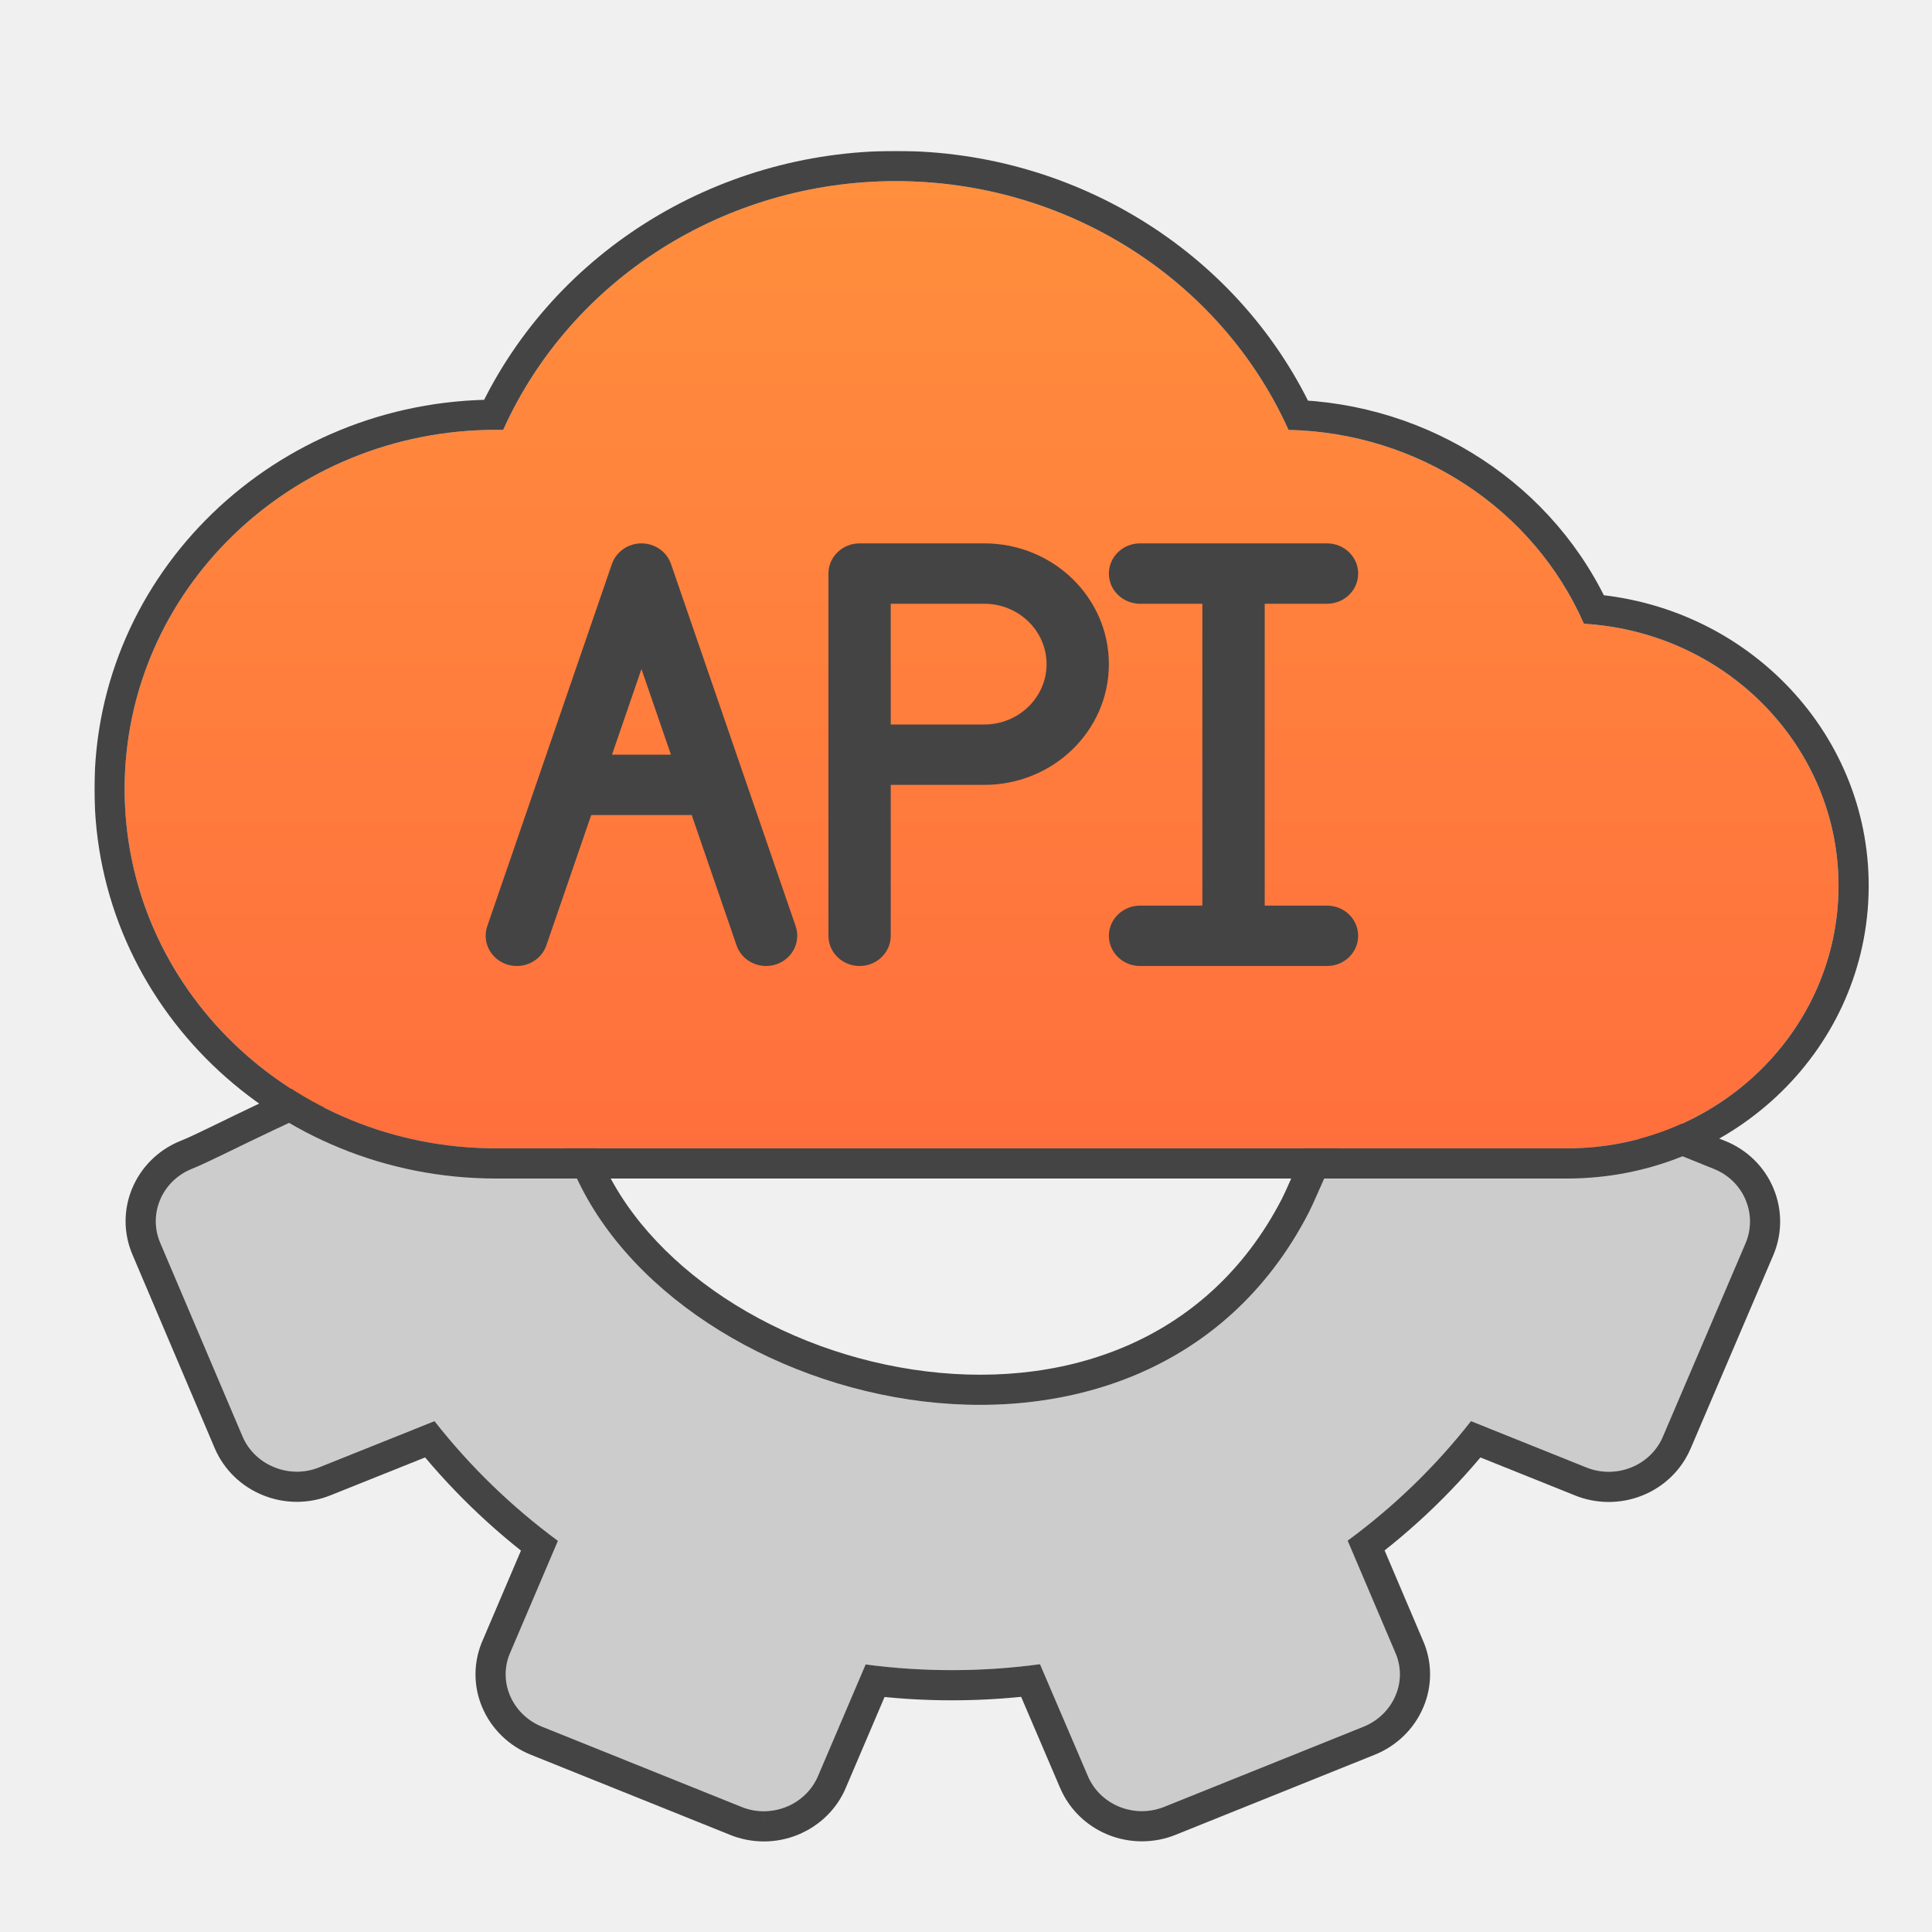
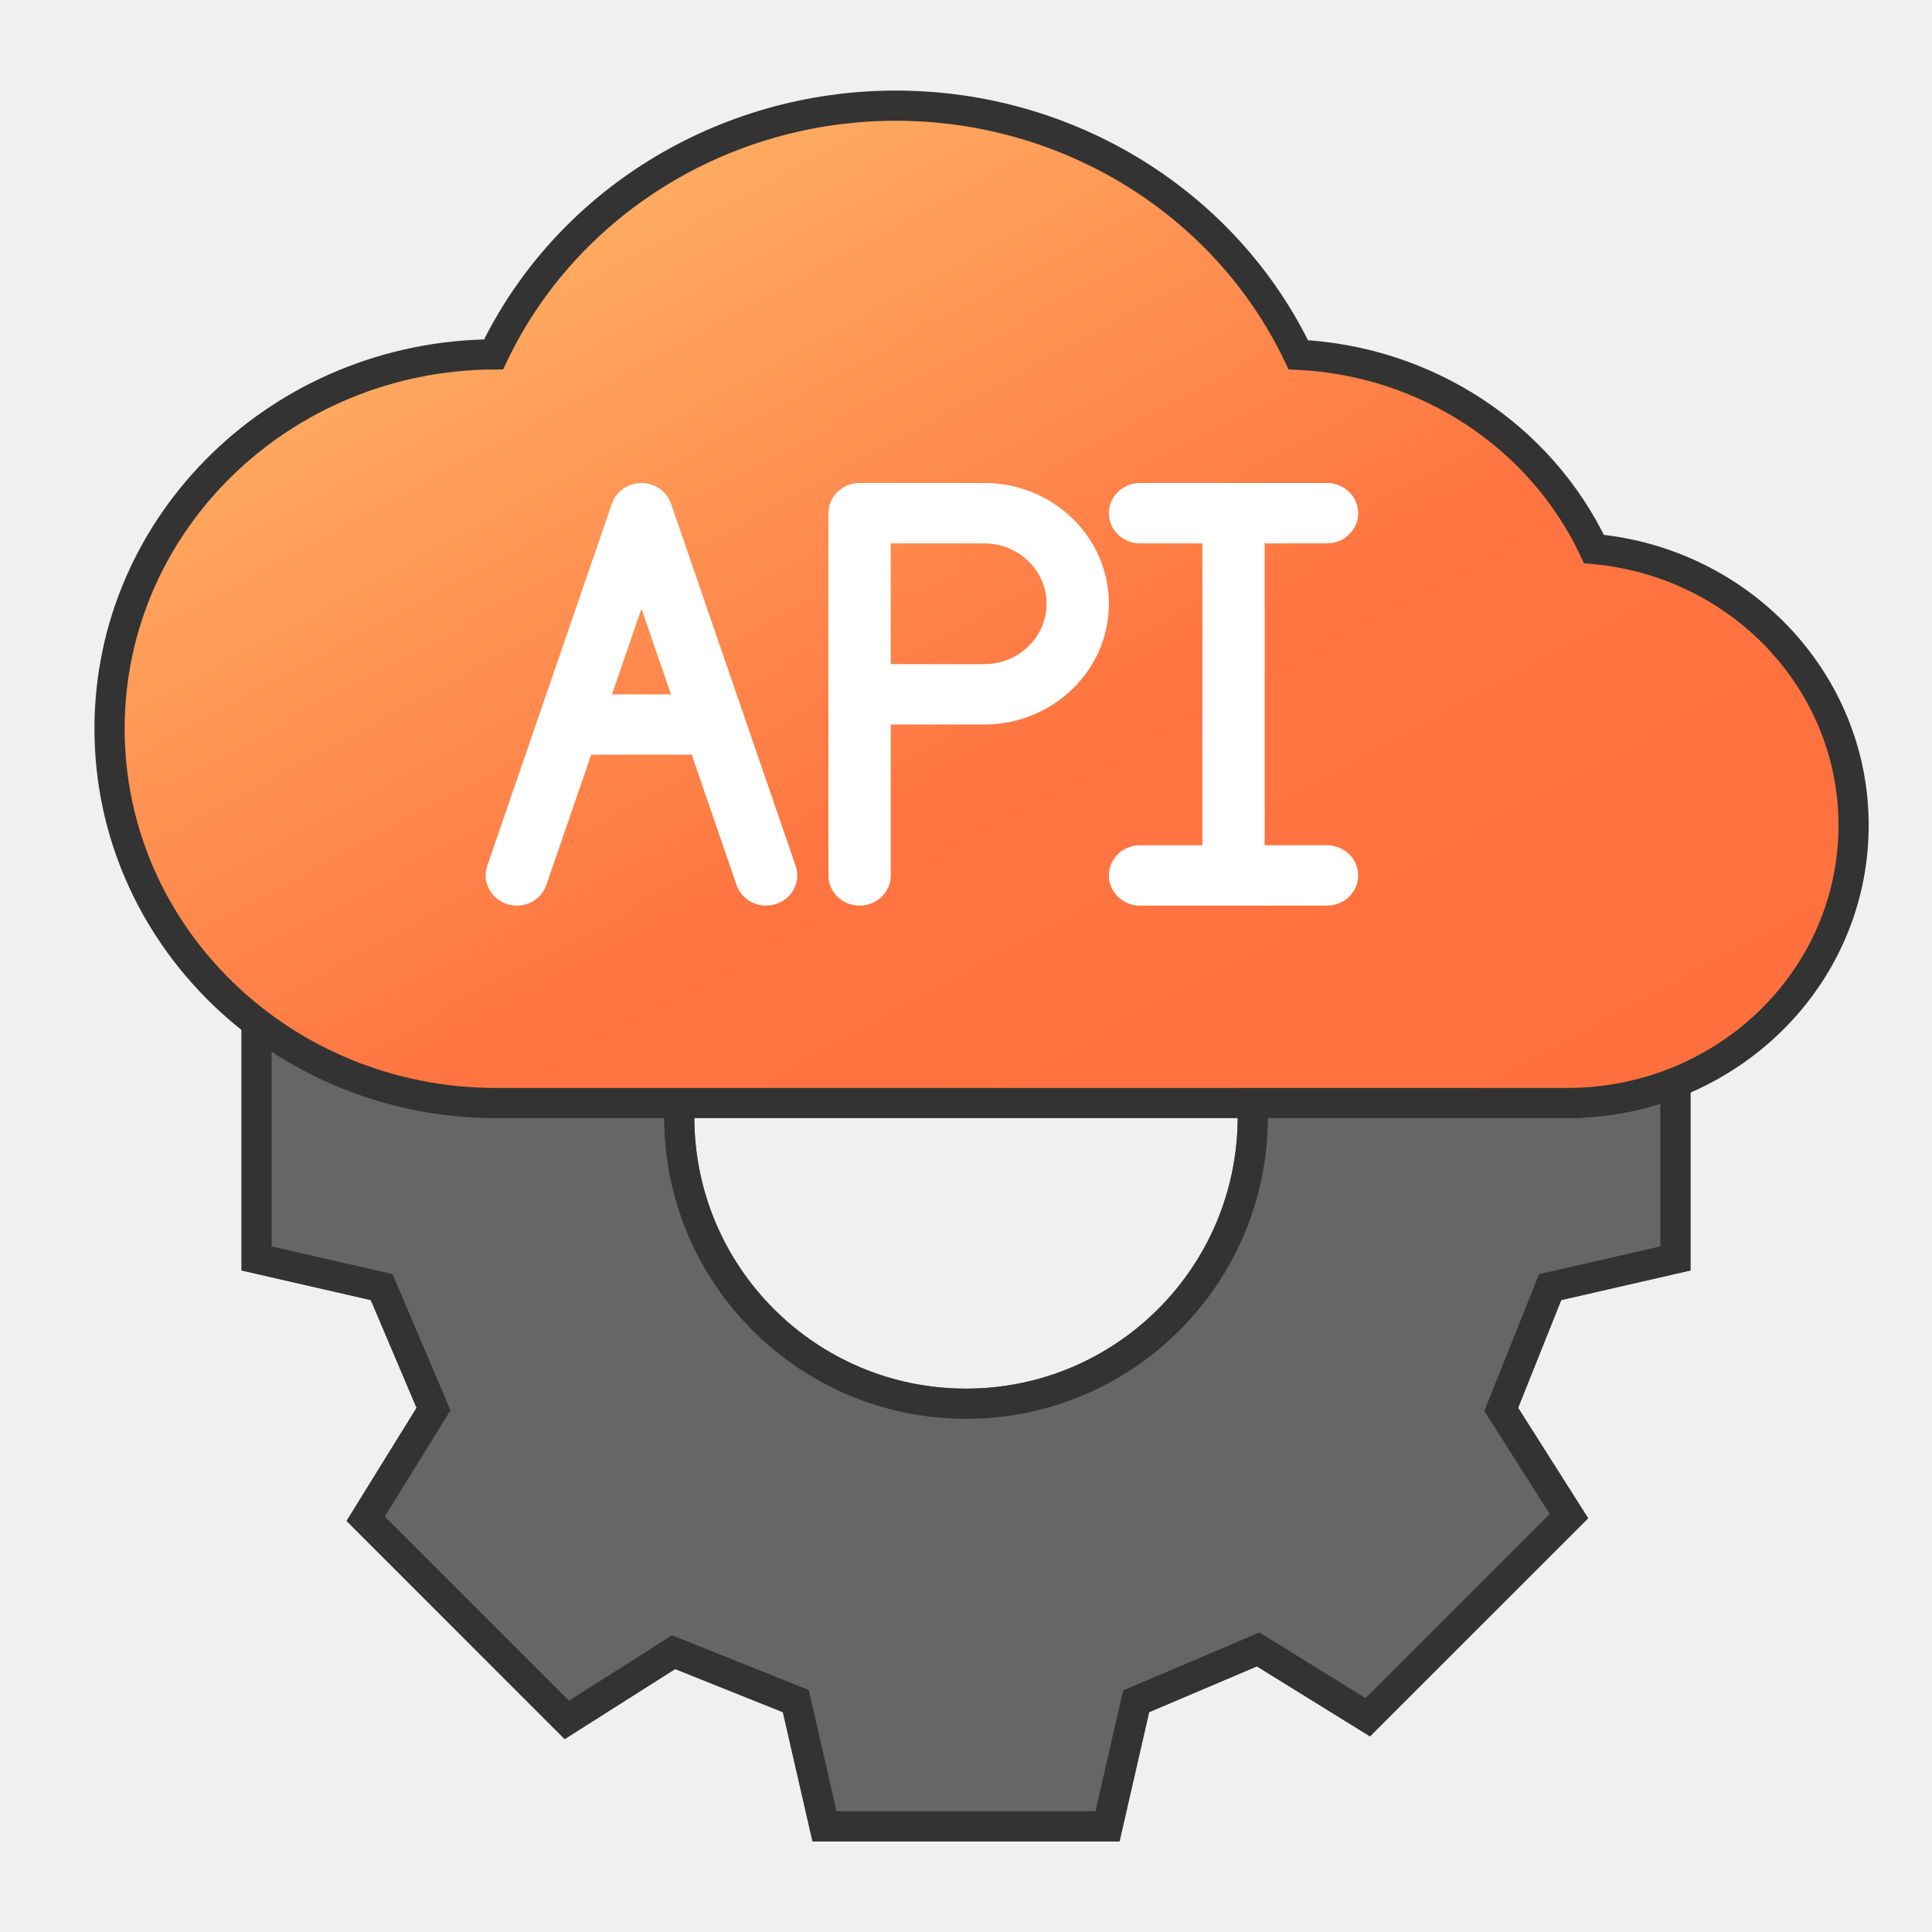
<svg xmlns="http://www.w3.org/2000/svg" width="64" height="64" viewBox="0 0 64 64" fill="none">
-   <mask id="path-1-outside-1_832_21116" maskUnits="userSpaceOnUse" x="3.161" y="33.036" width="56" height="28" fill="black">
-     <rect fill="white" x="3.161" y="33.036" width="56" height="28" />
-     <path d="M25.304 60C25.039 60 24.777 59.947 24.534 59.844L17.958 57.2C17.474 57.006 17.09 56.632 16.892 56.16C16.697 55.696 16.705 55.174 16.916 54.715L18.482 51.043C16.941 49.906 15.566 48.572 14.394 47.077L10.574 48.607C10.098 48.8 9.563 48.799 9.088 48.604C8.613 48.414 8.235 48.05 8.037 47.59L5.313 41.182C4.901 40.232 5.356 39.136 6.333 38.73C7.463 38.278 10.323 36.663 13.419 35.662C16.516 34.661 18.065 36.163 18.756 38.165C21.696 46.676 37.856 50.834 43.355 40.168C43.655 39.586 44.404 37.673 45.224 36.258C45.936 35.161 46.995 34.635 48.801 35.392C50.629 36.159 52.983 37.204 54.068 37.63L56.769 38.721C57.25 38.911 57.631 39.282 57.825 39.749C58.02 40.211 58.018 40.729 57.821 41.19L55.087 47.586C54.89 48.054 54.507 48.425 54.024 48.615C53.542 48.806 53.001 48.801 52.523 48.6L48.728 47.077C47.559 48.571 46.184 49.903 44.642 51.036L46.218 54.738C46.42 55.191 46.425 55.704 46.231 56.16C46.033 56.633 45.648 57.008 45.161 57.202L38.575 59.85C38.099 60.044 37.561 60.045 37.084 59.852C36.606 59.66 36.228 59.29 36.034 58.825L34.451 55.129C32.535 55.388 30.592 55.391 28.675 55.137L27.099 58.83C26.801 59.536 26.092 59.998 25.304 60Z" />
+   <mask id="path-1-inside-1_1718_7448" fill="white">
+     <path fill-rule="evenodd" clip-rule="evenodd" d="M56 31.915V42.086L51.718 43.067L50.29 46.636L52.61 50.294L45.383 57.52L41.636 55.201L38.067 56.718L37.086 61H26.915L25.933 56.718L22.364 55.29L18.706 57.61L11.48 50.383L13.799 46.636L12.283 43.067L8 42.086V31.915L12.283 30.933L13.71 27.364L11.39 23.706L18.617 16.48L22.364 18.799L25.933 17.282L26.915 13H37.086L38.067 17.282L41.636 18.71L45.294 16.39L52.52 23.617L50.201 27.364L51.718 30.933L56 31.915ZM32 46C36.971 46 41 41.971 41 37C41 32.029 36.971 28 32 28C27.029 28 23 32.029 23 37C23 41.971 27.029 46 32 46Z" />
  </mask>
-   <path d="M25.304 60C25.039 60 24.777 59.947 24.534 59.844L17.958 57.2C17.474 57.006 17.09 56.632 16.892 56.16C16.697 55.696 16.705 55.174 16.916 54.715L18.482 51.043C16.941 49.906 15.566 48.572 14.394 47.077L10.574 48.607C10.098 48.8 9.563 48.799 9.088 48.604C8.613 48.414 8.235 48.05 8.037 47.59L5.313 41.182C4.901 40.232 5.356 39.136 6.333 38.73C7.463 38.278 10.323 36.663 13.419 35.662C16.516 34.661 18.065 36.163 18.756 38.165C21.696 46.676 37.856 50.834 43.355 40.168C43.655 39.586 44.404 37.673 45.224 36.258C45.936 35.161 46.995 34.635 48.801 35.392C50.629 36.159 52.983 37.204 54.068 37.63L56.769 38.721C57.25 38.911 57.631 39.282 57.825 39.749C58.02 40.211 58.018 40.729 57.821 41.19L55.087 47.586C54.89 48.054 54.507 48.425 54.024 48.615C53.542 48.806 53.001 48.801 52.523 48.6L48.728 47.077C47.559 48.571 46.184 49.903 44.642 51.036L46.218 54.738C46.42 55.191 46.425 55.704 46.231 56.16C46.033 56.633 45.648 57.008 45.161 57.202L38.575 59.85C38.099 60.044 37.561 60.045 37.084 59.852C36.606 59.66 36.228 59.29 36.034 58.825L34.451 55.129C32.535 55.388 30.592 55.391 28.675 55.137L27.099 58.83C26.801 59.536 26.092 59.998 25.304 60Z" fill="#CCCCCC" />
-   <path d="M55.966 41.105H55.967V40.105H55.966V41.105ZM25.304 60L25.303 61L25.307 61L25.304 60ZM24.534 59.844L24.923 58.923L24.915 58.92L24.907 58.917L24.534 59.844ZM17.958 57.2L18.331 56.272L18.33 56.272L17.958 57.2ZM16.892 56.16L17.814 55.774L17.814 55.773L16.892 56.16ZM16.916 54.715L17.825 55.132L17.83 55.119L17.835 55.107L16.916 54.715ZM18.482 51.043L19.401 51.435L19.712 50.708L19.075 50.238L18.482 51.043ZM14.394 47.077L15.181 46.46L14.719 45.869L14.022 46.148L14.394 47.077ZM10.574 48.607L10.203 47.678L10.199 47.68L10.574 48.607ZM9.088 48.604L9.466 47.679L9.459 47.676L9.088 48.604ZM8.037 47.59L7.116 47.981L7.118 47.986L8.037 47.59ZM5.313 41.182L6.234 40.791L6.231 40.784L5.313 41.182ZM6.333 38.73L5.962 37.801L5.955 37.804L5.948 37.806L6.333 38.73ZM43.355 40.168L44.244 40.626L43.355 40.168ZM54.068 37.63L54.443 36.703L54.434 36.699L54.068 37.63ZM56.769 38.721L56.395 39.648L56.401 39.65L56.769 38.721ZM57.825 39.749L56.901 40.133L56.903 40.137L57.825 39.749ZM57.821 41.19L58.741 41.583L58.741 41.583L57.821 41.19ZM55.087 47.586L54.167 47.193L54.166 47.197L55.087 47.586ZM54.024 48.615L54.392 49.545L54.024 48.615ZM52.523 48.6L52.909 47.678L52.902 47.675L52.895 47.672L52.523 48.6ZM48.728 47.077L49.101 46.149L48.404 45.869L47.941 46.461L48.728 47.077ZM44.642 51.036L44.05 50.23L43.412 50.699L43.722 51.428L44.642 51.036ZM46.218 54.738L45.298 55.13L45.301 55.138L45.305 55.146L46.218 54.738ZM46.231 56.16L45.311 55.769L45.309 55.774L46.231 56.16ZM45.161 57.202L44.791 56.273L44.788 56.274L45.161 57.202ZM38.575 59.85L38.202 58.923L38.199 58.924L38.575 59.85ZM37.084 59.852L37.458 58.925L37.084 59.852ZM36.034 58.825L36.956 58.439L36.953 58.432L36.034 58.825ZM34.451 55.129L35.371 54.735L35.071 54.036L34.317 54.138L34.451 55.129ZM28.675 55.137L28.806 54.145L28.053 54.045L27.755 54.744L28.675 55.137ZM27.099 58.83L26.18 58.437L26.178 58.44L27.099 58.83ZM48.801 35.392L48.414 36.314L48.801 35.392ZM45.224 36.258L44.385 35.714L44.371 35.735L44.358 35.757L45.224 36.258ZM25.305 59C25.173 59 25.042 58.974 24.923 58.923L24.145 60.766C24.512 60.92 24.906 61 25.303 61L25.305 59ZM24.907 58.917L18.331 56.272L17.585 58.128L24.161 60.772L24.907 58.917ZM18.33 56.272C18.088 56.175 17.906 55.992 17.814 55.774L15.97 56.547C16.273 57.271 16.86 57.837 17.587 58.129L18.33 56.272ZM17.814 55.773C17.727 55.567 17.731 55.336 17.825 55.132L16.007 54.298C15.68 55.011 15.666 55.825 15.97 56.548L17.814 55.773ZM17.835 55.107L19.401 51.435L17.562 50.651L15.996 54.323L17.835 55.107ZM19.075 50.238C17.606 49.154 16.297 47.883 15.181 46.46L13.607 47.693C14.835 49.26 16.275 50.658 17.888 51.848L19.075 50.238ZM14.022 46.148L10.203 47.678L10.946 49.535L14.766 48.005L14.022 46.148ZM10.199 47.68C9.965 47.775 9.7 47.774 9.466 47.679L8.709 49.53C9.426 49.823 10.232 49.824 10.95 49.533L10.199 47.68ZM9.459 47.676C9.224 47.582 9.046 47.405 8.955 47.194L7.118 47.986C7.424 48.694 8.002 49.247 8.716 49.533L9.459 47.676ZM8.957 47.199L6.234 40.791L4.393 41.573L7.116 47.981L8.957 47.199ZM6.231 40.784C6.049 40.364 6.237 39.853 6.718 39.653L5.948 37.806C4.475 38.42 3.753 40.099 4.396 41.58L6.231 40.784ZM53.694 38.557L56.395 39.648L57.144 37.794L54.443 36.703L53.694 38.557ZM56.401 39.65C56.637 39.744 56.814 39.922 56.902 40.133L58.748 39.365C58.448 38.643 57.863 38.078 57.138 37.791L56.401 39.65ZM56.903 40.137C56.993 40.349 56.992 40.586 56.902 40.797L58.741 41.583C59.044 40.872 59.046 40.073 58.746 39.361L56.903 40.137ZM56.902 40.797L54.167 47.193L56.007 47.979L58.741 41.583L56.902 40.797ZM54.166 47.197C54.075 47.411 53.895 47.591 53.657 47.686L54.392 49.545C55.118 49.258 55.704 48.696 56.008 47.975L54.166 47.197ZM53.657 47.686C53.417 47.78 53.146 47.778 52.909 47.678L52.136 49.523C52.855 49.824 53.667 49.832 54.392 49.545L53.657 47.686ZM52.895 47.672L49.101 46.149L48.356 48.005L52.15 49.528L52.895 47.672ZM47.941 46.461C46.828 47.883 45.519 49.151 44.05 50.23L45.234 51.842C46.849 50.656 48.29 49.26 49.516 47.694L47.941 46.461ZM43.722 51.428L45.298 55.13L47.138 54.346L45.562 50.644L43.722 51.428ZM45.305 55.146C45.394 55.345 45.396 55.569 45.311 55.769L47.151 56.552C47.454 55.839 47.447 55.036 47.131 54.33L45.305 55.146ZM45.309 55.774C45.217 55.993 45.034 56.176 44.791 56.273L45.531 58.131C46.261 57.84 46.849 57.273 47.153 56.547L45.309 55.774ZM44.788 56.274L38.202 58.923L38.949 60.778L45.534 58.13L44.788 56.274ZM38.199 58.924C37.963 59.02 37.695 59.02 37.458 58.925L36.71 60.78C37.428 61.069 38.234 61.069 38.952 60.777L38.199 58.924ZM37.458 58.925C37.222 58.83 37.045 58.651 36.956 58.439L35.111 59.211C35.411 59.928 35.991 60.49 36.71 60.78L37.458 58.925ZM36.953 58.432L35.371 54.735L33.532 55.522L35.114 59.219L36.953 58.432ZM34.317 54.138C32.489 54.385 30.635 54.388 28.806 54.145L28.544 56.128C30.548 56.394 32.581 56.391 34.586 56.12L34.317 54.138ZM27.755 54.744L26.18 58.437L28.019 59.222L29.595 55.529L27.755 54.744ZM26.178 58.44C26.041 58.765 25.703 58.999 25.302 59L25.307 61C26.481 60.998 27.56 60.308 28.021 59.219L26.178 58.44ZM48.414 36.314C50.2 37.063 52.608 38.131 53.703 38.561L54.434 36.699C53.357 36.276 51.058 35.255 49.187 34.47L48.414 36.314ZM44.244 40.626C44.41 40.304 44.701 39.615 45.006 38.936C45.331 38.214 45.706 37.421 46.089 36.76L44.358 35.757C43.922 36.511 43.512 37.381 43.182 38.115C42.833 38.892 42.6 39.45 42.466 39.709L44.244 40.626ZM46.063 36.803C46.337 36.38 46.608 36.172 46.89 36.088C47.176 36.002 47.645 35.992 48.414 36.314L49.187 34.47C48.151 34.035 47.187 33.91 46.314 34.172C45.437 34.436 44.823 35.039 44.385 35.714L46.063 36.803ZM6.704 39.658C7.303 39.419 8.388 38.861 9.565 38.307C10.793 37.728 12.238 37.095 13.727 36.614L13.112 34.711C11.504 35.23 9.971 35.905 8.713 36.497C7.403 37.114 6.493 37.589 5.962 37.801L6.704 39.658ZM17.811 38.492C19.44 43.209 24.615 46.541 29.947 47.347C35.336 48.161 41.244 46.445 44.244 40.626L42.466 39.709C39.967 44.557 35.046 46.095 30.245 45.369C25.387 44.635 21.012 41.632 19.701 37.839L17.811 38.492ZM13.727 36.614C15.085 36.175 15.936 36.331 16.487 36.652C17.065 36.988 17.509 37.618 17.811 38.492L19.701 37.839C19.312 36.71 18.636 35.588 17.493 34.923C16.322 34.242 14.851 34.148 13.112 34.711L13.727 36.614Z" fill="#444444" mask="url(#path-1-outside-1_832_21116)" />
-   <mask id="path-3-outside-2_832_21116" maskUnits="userSpaceOnUse" x="3.129" y="5" width="59" height="35" fill="black">
-     <rect fill="white" x="3.129" y="5" width="59" height="35" />
-     <path d="M51.91 38.04H16.429C9.636 38.04 4.129 32.712 4.129 26.139C4.129 19.567 9.636 14.239 16.429 14.239C16.51 14.239 16.589 14.239 16.668 14.241C18.925 9.236 24.032 6 29.676 6C35.32 6 40.427 9.236 42.684 14.241C46.967 14.334 50.796 16.847 52.469 20.663C57.317 20.953 61.05 24.917 60.899 29.614C60.748 34.311 56.767 38.042 51.91 38.04Z" />
-   </mask>
-   <path d="M51.91 38.04H16.429C9.636 38.04 4.129 32.712 4.129 26.139C4.129 19.567 9.636 14.239 16.429 14.239C16.51 14.239 16.589 14.239 16.668 14.241C18.925 9.236 24.032 6 29.676 6C35.32 6 40.427 9.236 42.684 14.241C46.967 14.334 50.796 16.847 52.469 20.663C57.317 20.953 61.05 24.917 60.899 29.614C60.748 34.311 56.767 38.042 51.91 38.04Z" fill="url(#paint0_linear_832_21116)" />
-   <path d="M51.91 38.04L51.91 37.04H51.91V38.04ZM16.668 14.241L16.646 15.241L17.308 15.255L17.58 14.652L16.668 14.241ZM42.684 14.241L41.772 14.652L42.031 15.227L42.662 15.241L42.684 14.241ZM52.469 20.663L51.554 21.065L51.799 21.625L52.41 21.662L52.469 20.663ZM51.91 37.04H16.429V39.04H51.91V37.04ZM16.429 37.04C10.157 37.04 5.129 32.129 5.129 26.139H3.129C3.129 33.295 9.115 39.04 16.429 39.04V37.04ZM5.129 26.139C5.129 20.15 10.157 15.239 16.429 15.239V13.239C9.115 13.239 3.129 18.984 3.129 26.139H5.129ZM16.429 15.239C16.506 15.239 16.578 15.239 16.646 15.241L16.69 13.241C16.601 13.239 16.513 13.239 16.429 13.239V15.239ZM17.58 14.652C19.669 10.018 24.411 7 29.676 7V5C23.653 5 18.18 8.454 15.757 13.83L17.58 14.652ZM29.676 7C34.941 7 39.683 10.018 41.772 14.652L43.595 13.83C41.172 8.454 35.699 5 29.676 5V7ZM42.662 15.241C46.57 15.326 50.042 17.618 51.554 21.065L53.385 20.262C51.55 16.077 47.363 13.343 42.705 13.241L42.662 15.241ZM52.41 21.662C56.747 21.921 60.032 25.455 59.899 29.582L61.898 29.646C62.068 24.378 57.888 19.985 52.529 19.665L52.41 21.662ZM59.899 29.582C59.767 33.71 56.258 37.042 51.91 37.04L51.909 39.04C57.277 39.042 61.729 34.912 61.898 29.646L59.899 29.582Z" fill="#444444" mask="url(#path-3-outside-2_832_21116)" />
-   <path fill-rule="evenodd" clip-rule="evenodd" d="M16.283 31.584C16.477 31.845 16.788 32 17.12 32C17.565 32 17.959 31.724 18.099 31.316L19.585 27H22.914L24.399 31.316C24.539 31.724 24.934 32 25.378 32C25.71 32 26.021 31.845 26.215 31.584C26.409 31.323 26.462 30.988 26.358 30.683L22.231 18.692C22.227 18.68 22.223 18.668 22.218 18.656C22.164 18.511 22.078 18.386 21.971 18.285C21.876 18.195 21.763 18.123 21.635 18.073C21.514 18.025 21.383 18 21.249 18C20.979 18 20.72 18.104 20.529 18.284C20.421 18.385 20.335 18.511 20.28 18.656C20.276 18.668 20.271 18.68 20.267 18.692L16.141 30.683C16.036 30.988 16.089 31.323 16.283 31.584ZM21.249 22.163L22.226 25H20.273L21.249 22.163ZM27.443 31C27.443 31.552 27.905 32 28.475 32C29.045 32 29.507 31.552 29.507 31V26H32.604C34.885 26 36.733 24.209 36.733 22C36.733 19.791 34.885 18 32.604 18H28.475C27.905 18 27.443 18.448 27.443 19V25V31ZM32.604 24H29.507V20H32.604C33.744 20 34.669 20.896 34.669 22C34.669 23.105 33.744 24 32.604 24ZM39.83 30V20H37.766C37.195 20 36.733 19.553 36.733 19C36.733 18.448 37.195 18 37.766 18H40.862H43.959C44.529 18 44.991 18.448 44.991 19C44.991 19.553 44.529 20 43.959 20H41.895V30H43.959C44.529 30 44.991 30.448 44.991 31C44.991 31.552 44.529 32 43.959 32H37.766C37.196 32 36.733 31.552 36.733 31C36.733 30.448 37.196 30 37.766 30H39.83Z" fill="#444444" />
+   <path fill-rule="evenodd" clip-rule="evenodd" d="M56 31.915V42.086L51.718 43.067L50.29 46.636L52.61 50.294L45.383 57.52L41.636 55.201L38.067 56.718L37.086 61H26.915L25.933 56.718L22.364 55.29L18.706 57.61L11.48 50.383L13.799 46.636L12.283 43.067L8 42.086V31.915L12.283 30.933L13.71 27.364L11.39 23.706L18.617 16.48L22.364 18.799L25.933 17.282L26.915 13H37.086L38.067 17.282L41.636 18.71L45.294 16.39L52.52 23.617L50.201 27.364L51.718 30.933L56 31.915ZM32 46C36.971 46 41 41.971 41 37C41 32.029 36.971 28 32 28C27.029 28 23 32.029 23 37C23 41.971 27.029 46 32 46Z" fill="#666666" />
+   <path d="M56 42.086L56.223 43.06L57 42.882V42.086H56ZM56 31.915H57V31.118L56.223 30.94L56 31.915ZM51.718 43.067L51.494 42.092L50.983 42.209L50.789 42.696L51.718 43.067ZM50.29 46.636L49.361 46.264L49.172 46.739L49.445 47.171L50.29 46.636ZM52.61 50.294L53.317 51.001L53.883 50.434L53.454 49.758L52.61 50.294ZM45.383 57.52L44.856 58.371L45.53 58.788L46.09 58.228L45.383 57.52ZM41.636 55.201L42.162 54.35L41.721 54.078L41.245 54.28L41.636 55.201ZM38.067 56.718L37.676 55.797L37.206 55.997L37.092 56.494L38.067 56.718ZM37.086 61V62H37.882L38.06 61.223L37.086 61ZM26.915 61L25.94 61.223L26.118 62H26.915V61ZM25.933 56.718L26.908 56.494L26.791 55.983L26.305 55.789L25.933 56.718ZM22.364 55.29L22.736 54.361L22.261 54.172L21.829 54.446L22.364 55.29ZM18.706 57.61L17.999 58.317L18.566 58.883L19.242 58.454L18.706 57.61ZM11.48 50.383L10.629 49.856L10.212 50.53L10.772 51.09L11.48 50.383ZM13.799 46.636L14.649 47.162L14.922 46.721L14.72 46.245L13.799 46.636ZM12.283 43.067L13.203 42.676L13.003 42.206L12.506 42.092L12.283 43.067ZM8 42.086H7V42.882L7.777 43.06L8 42.086ZM8 31.915L7.777 30.94L7 31.118V31.915H8ZM12.283 30.933L12.506 31.908L13.017 31.791L13.211 31.305L12.283 30.933ZM13.71 27.364L14.639 27.736L14.829 27.261L14.555 26.829L13.71 27.364ZM11.39 23.706L10.683 22.999L10.117 23.566L10.546 24.242L11.39 23.706ZM18.617 16.48L19.143 15.629L18.47 15.212L17.91 15.772L18.617 16.48ZM22.364 18.799L21.838 19.649L22.279 19.922L22.756 19.72L22.364 18.799ZM25.933 17.282L26.324 18.203L26.794 18.003L26.908 17.506L25.933 17.282ZM26.915 13V12H26.118L25.94 12.777L26.915 13ZM37.086 13L38.06 12.777L37.882 12H37.086V13ZM38.067 17.282L37.092 17.506L37.209 18.017L37.696 18.211L38.067 17.282ZM41.636 18.71L41.264 19.639L41.739 19.828L42.171 19.555L41.636 18.71ZM45.294 16.39L46.001 15.683L45.434 15.117L44.758 15.546L45.294 16.39ZM52.52 23.617L53.371 24.143L53.788 23.47L53.228 22.91L52.52 23.617ZM50.201 27.364L49.35 26.838L49.078 27.279L49.28 27.756L50.201 27.364ZM51.718 30.933L50.797 31.324L50.997 31.794L51.494 31.908L51.718 30.933ZM57 42.086V31.915H55V42.086H57ZM51.941 44.042L56.223 43.06L55.777 41.111L51.494 42.092L51.941 44.042ZM51.218 47.007L52.646 43.438L50.789 42.696L49.361 46.264L51.218 47.007ZM53.454 49.758L51.135 46.1L49.445 47.171L51.765 50.829L53.454 49.758ZM46.09 58.228L53.317 51.001L51.903 49.587L44.676 56.813L46.09 58.228ZM41.109 56.051L44.856 58.371L45.909 56.67L42.162 54.35L41.109 56.051ZM38.458 57.638L42.027 56.121L41.245 54.28L37.676 55.797L38.458 57.638ZM38.06 61.223L39.042 56.941L37.092 56.494L36.111 60.777L38.06 61.223ZM26.915 62H37.086V60H26.915V62ZM24.958 56.941L25.94 61.223L27.889 60.777L26.908 56.494L24.958 56.941ZM21.993 56.218L25.562 57.646L26.305 55.789L22.736 54.361L21.993 56.218ZM19.242 58.454L22.9 56.135L21.829 54.446L18.171 56.765L19.242 58.454ZM10.772 51.09L17.999 58.317L19.413 56.903L12.187 49.676L10.772 51.09ZM12.949 46.109L10.629 49.856L12.33 50.909L14.649 47.162L12.949 46.109ZM11.362 43.458L12.879 47.027L14.72 46.245L13.203 42.676L11.362 43.458ZM7.777 43.06L12.059 44.042L12.506 42.092L8.223 41.111L7.777 43.06ZM7 31.915V42.086H9V31.915H7ZM12.059 29.958L7.777 30.94L8.223 32.889L12.506 31.908L12.059 29.958ZM12.782 26.993L11.354 30.562L13.211 31.305L14.639 27.736L12.782 26.993ZM10.546 24.242L12.866 27.9L14.555 26.829L12.235 23.171L10.546 24.242ZM17.91 15.772L10.683 22.999L12.097 24.413L19.324 17.187L17.91 15.772ZM22.891 17.949L19.143 15.629L18.091 17.33L21.838 19.649L22.891 17.949ZM25.542 16.362L21.973 17.879L22.756 19.72L26.324 18.203L25.542 16.362ZM25.94 12.777L24.958 17.059L26.908 17.506L27.889 13.223L25.94 12.777ZM37.086 12H26.915V14H37.086V12ZM39.042 17.059L38.06 12.777L36.111 13.223L37.092 17.506L39.042 17.059ZM42.007 17.782L38.438 16.354L37.696 18.211L41.264 19.639L42.007 17.782ZM44.758 15.546L41.1 17.866L42.171 19.555L45.829 17.235L44.758 15.546ZM53.228 22.91L46.001 15.683L44.587 17.097L51.813 24.324L53.228 22.91ZM51.051 27.891L53.371 24.143L51.67 23.091L49.35 26.838L51.051 27.891ZM52.638 30.542L51.121 26.973L49.28 27.756L50.797 31.324L52.638 30.542ZM56.223 30.94L51.941 29.958L51.494 31.908L55.777 32.889L56.223 30.94ZM40 37C40 41.418 36.418 45 32 45V47C37.523 47 42 42.523 42 37H40ZM32 29C36.418 29 40 32.582 40 37H42C42 31.477 37.523 27 32 27V29ZM24 37C24 32.582 27.582 29 32 29V27C26.477 27 22 31.477 22 37H24ZM32 45C27.582 45 24 41.418 24 37H22C22 42.523 26.477 47 32 47V45Z" fill="#333333" mask="url(#path-1-inside-1_1718_7448)" />
+   <path d="M51.909 36.54H16.429C9.375 36.54 3.629 31.003 3.629 24.139C3.629 17.301 9.333 11.78 16.35 11.739C18.755 6.718 23.954 3.5 29.676 3.5C35.402 3.5 40.605 6.723 43.008 11.752C47.248 11.957 51.03 14.434 52.802 18.187C57.758 18.636 61.556 22.747 61.398 27.63C61.238 32.612 57.022 36.542 51.909 36.54ZM51.909 36.54L51.91 36.04M51.909 36.54L51.91 36.04M51.909 36.54H51.91V36.04M51.909 36.54L51.91 36.04" fill="url(#paint0_linear_1718_7448)" stroke="#333333" />
+   <path fill-rule="evenodd" clip-rule="evenodd" d="M24.399 29.316C24.539 29.724 24.934 30 25.378 30C25.71 30 26.021 29.845 26.215 29.584C26.409 29.323 26.462 28.988 26.357 28.683L22.231 16.692C22.227 16.68 22.223 16.668 22.218 16.656C22.163 16.511 22.078 16.386 21.97 16.285C21.876 16.195 21.763 16.123 21.634 16.073C21.513 16.025 21.383 16 21.249 16C21.116 16 20.985 16.025 20.864 16.073C20.735 16.122 20.622 16.195 20.529 16.284C20.421 16.385 20.335 16.511 20.28 16.656C20.275 16.668 20.271 16.68 20.267 16.692L16.141 28.683C16.036 28.988 16.089 29.323 16.283 29.584C16.477 29.845 16.788 30 17.12 30C17.564 30 17.959 29.724 18.099 29.316L19.584 25H22.914L24.399 29.316ZM22.225 23H20.273L21.249 20.163L22.225 23ZM27.443 29C27.443 29.552 27.905 30 28.475 30C29.045 30 29.507 29.552 29.507 29V24H32.604C34.884 24 36.733 22.209 36.733 20C36.733 17.791 34.884 16 32.604 16H28.475C27.905 16 27.443 16.448 27.443 17V23V29ZM32.604 22H29.507V18H32.604C33.744 18 34.669 18.896 34.669 20C34.669 21.105 33.744 22 32.604 22ZM39.83 28V18H37.765C37.195 18 36.733 17.553 36.733 17C36.733 16.448 37.195 16 37.765 16H40.862H43.959C44.529 16 44.991 16.448 44.991 17C44.991 17.553 44.529 18 43.959 18H41.894V28H43.959C44.529 28 44.991 28.448 44.991 29C44.991 29.552 44.529 30 43.959 30H37.765C37.195 30 36.733 29.552 36.733 29C36.733 28.448 37.195 28 37.765 28H39.83Z" fill="white" />
  <defs>
-     <linearGradient id="paint0_linear_832_21116" x1="32.516" y1="6" x2="32.516" y2="38.04" gradientUnits="userSpaceOnUse">
-       <stop stop-color="#FF8E3D" />
+     <linearGradient id="paint0_linear_1718_7448" x1="4.129" y1="2.748" x2="31.024" y2="52.268" gradientUnits="userSpaceOnUse">
+       <stop stop-color="#FFC671" />
+       <stop offset="0.594" stop-color="#FF7541" />
      <stop offset="1" stop-color="#FF6F3D" />
    </linearGradient>
  </defs>
</svg>
